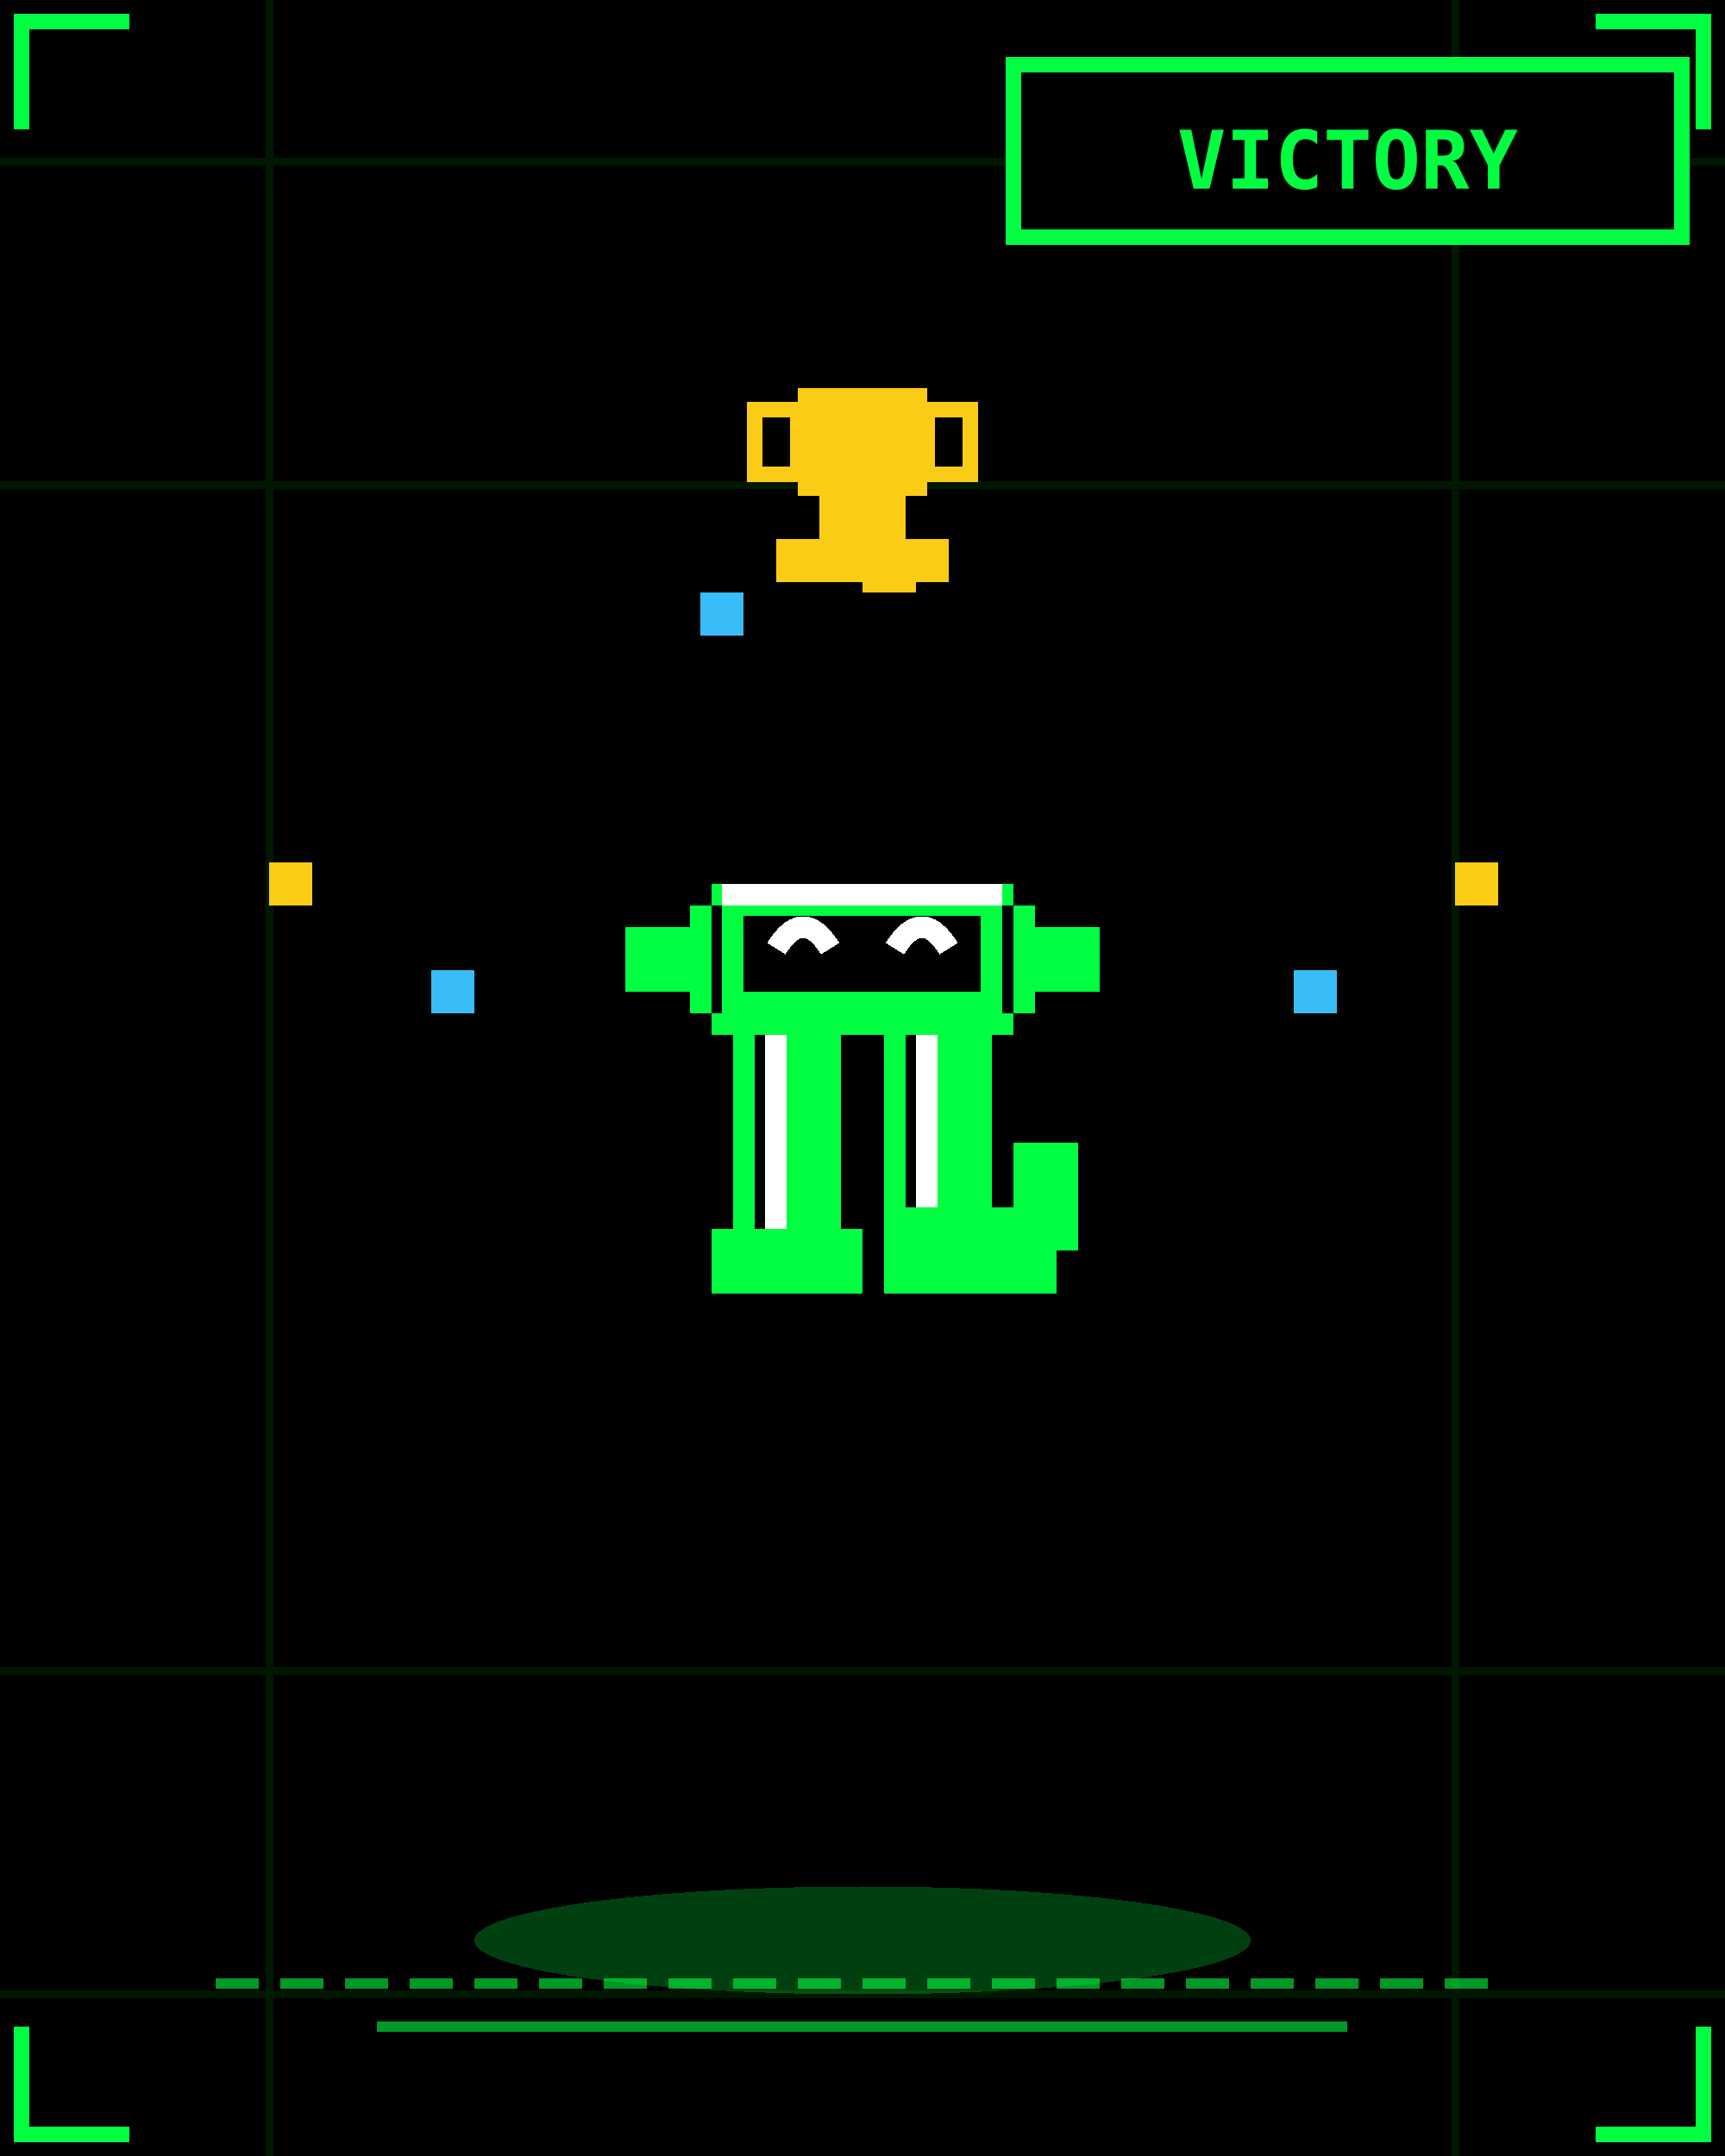
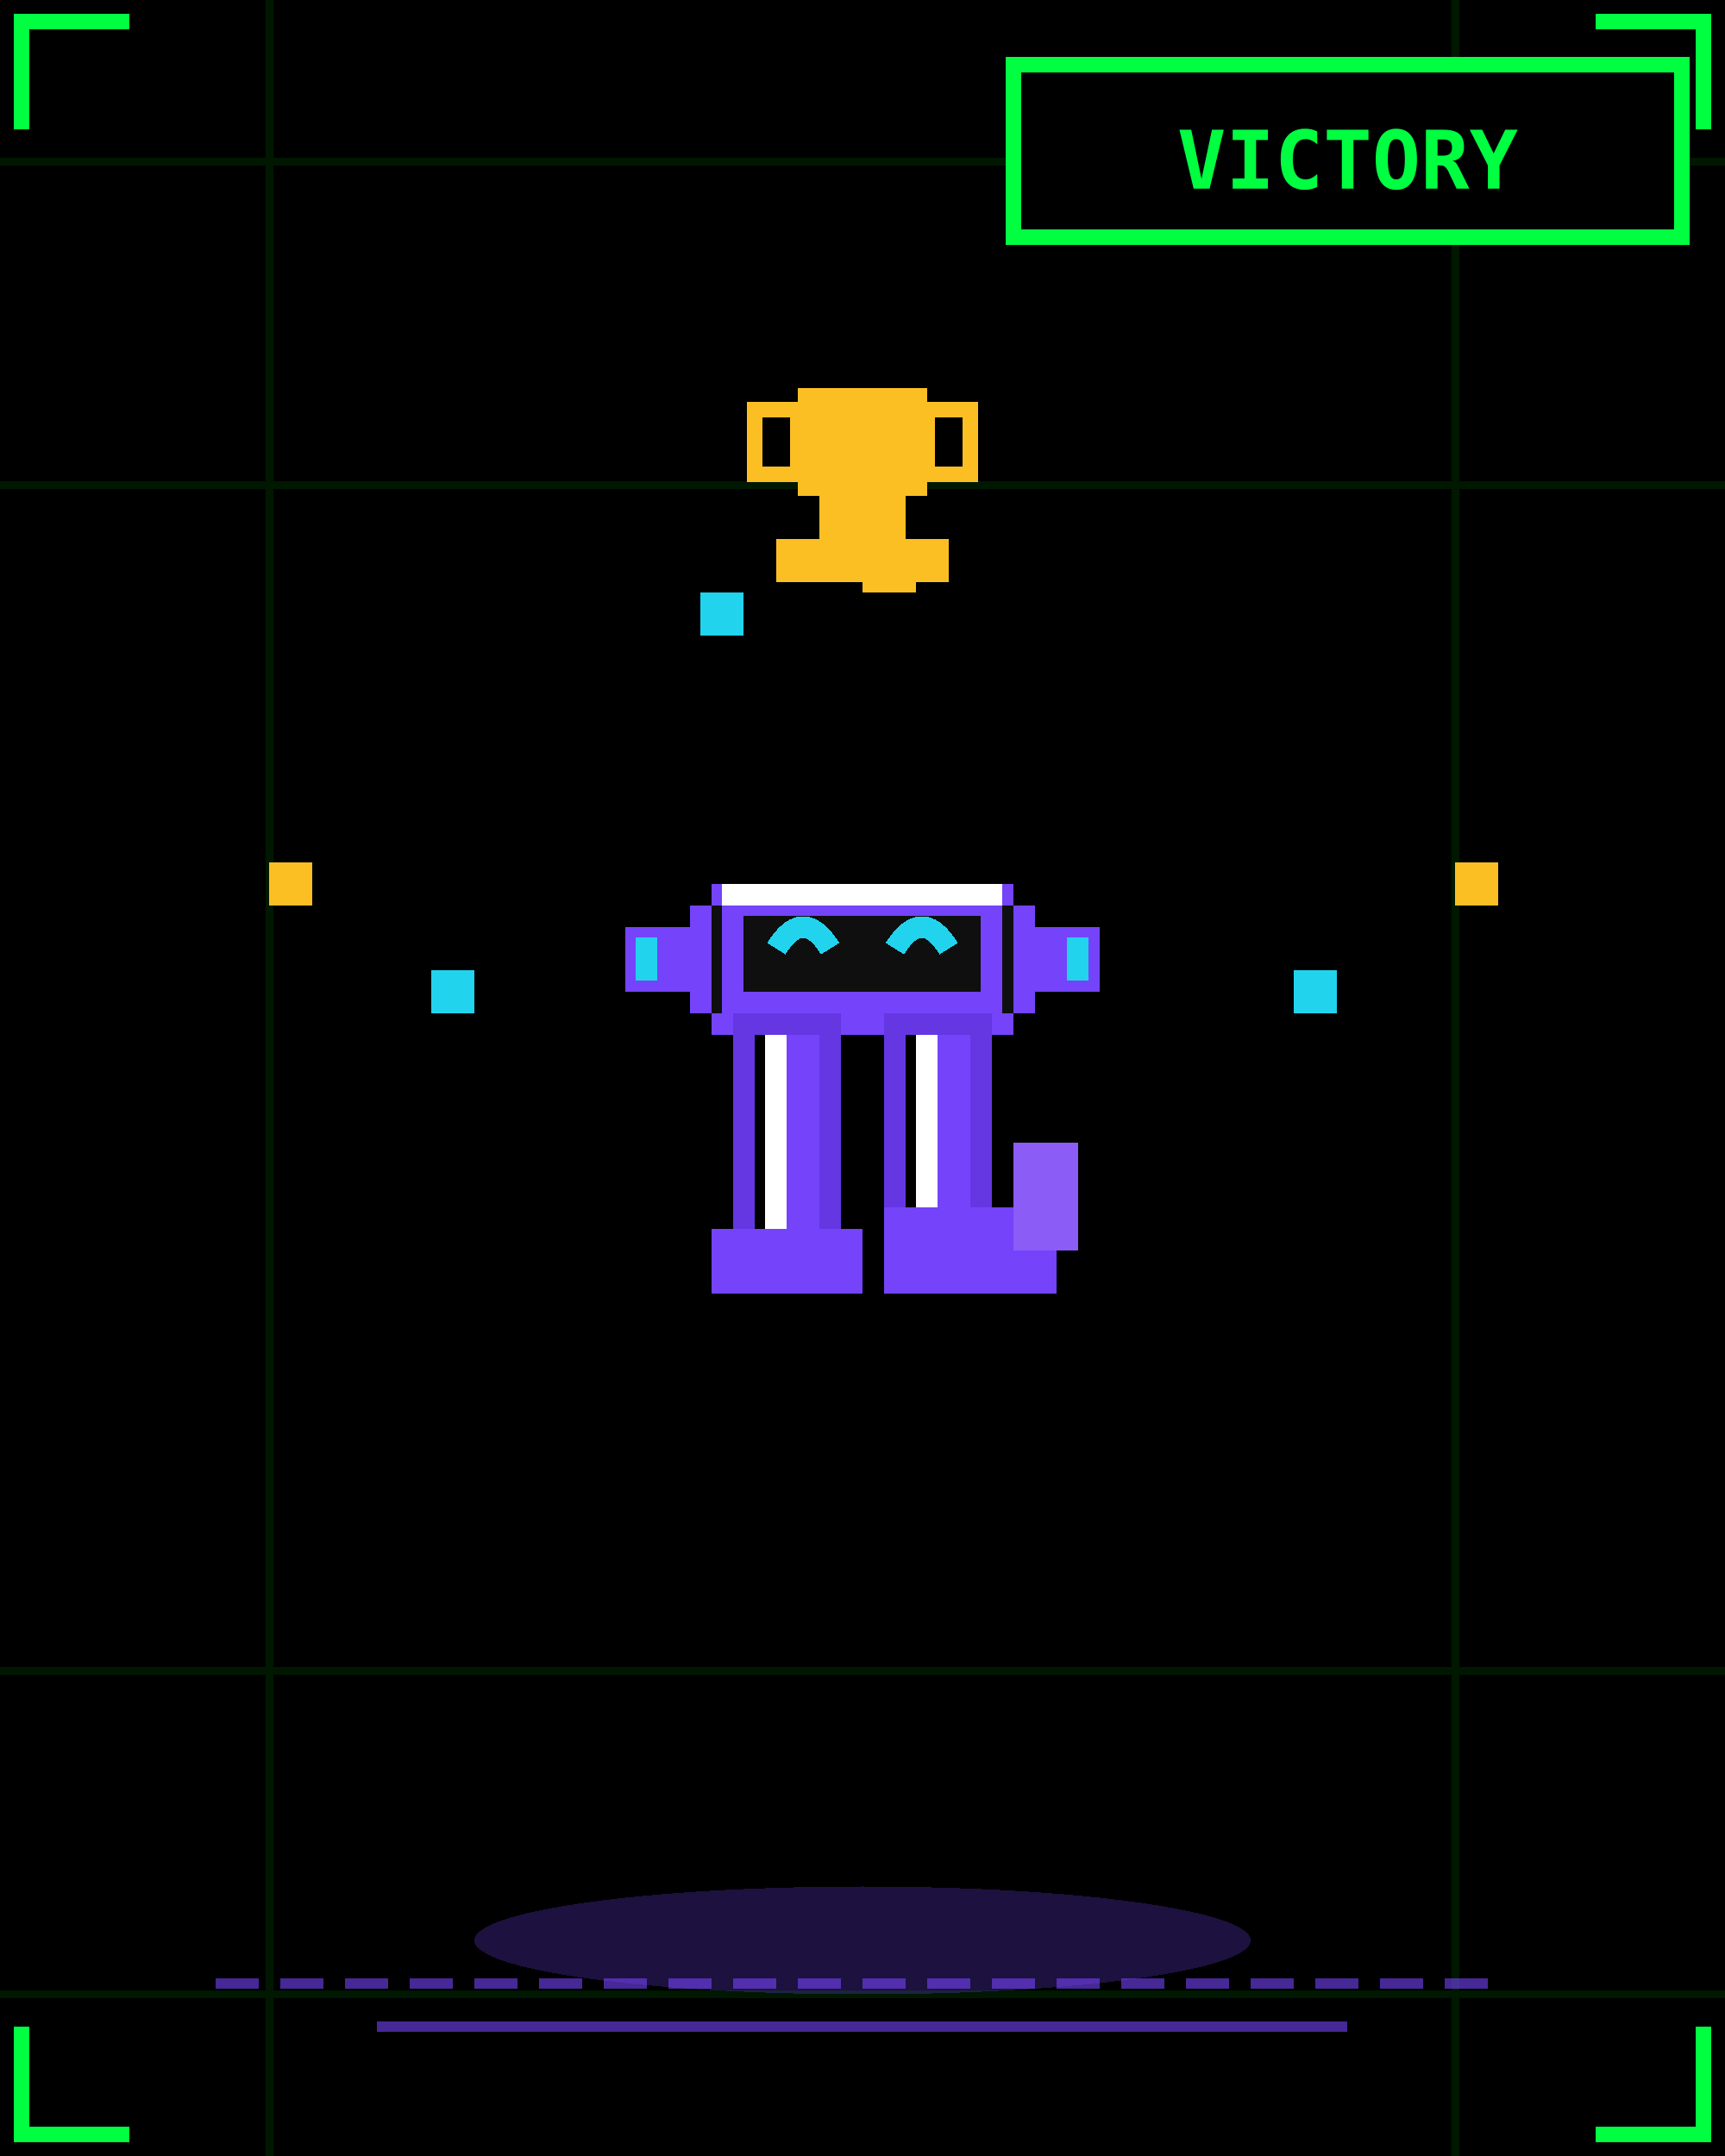
<svg xmlns="http://www.w3.org/2000/svg" viewBox="0 0 160 200" width="100%" height="100%" preserveAspectRatio="none" shape-rendering="crispEdges">
  <style>
    @keyframes victoryBounce { 0%, 100% { transform: translateY(0px); } 50% { transform: translateY(-8px); } }
    @keyframes sparkleFloat1 { 0% { opacity: 0; transform: translateY(10px) scale(0.6); } 50% { opacity: 1; transform: translateY(-40px) scale(1.1); } 100% { opacity: 0; transform: translateY(-70px) scale(0.6); } }
    @keyframes sparkleFloat2 { 0% { opacity: 0; transform: translateY(10px) scale(0.6); } 50% { opacity: 1; transform: translateY(-40px) scale(1.1); } 100% { opacity: 0; transform: translateY(-70px) scale(0.6); } }

    .mascot-victory { animation: victoryBounce 0.8s steps(4) infinite; transform-origin: 80px 100px; }
    .sparkle-1 { animation: sparkleFloat1 1.6s steps(6) infinite; }
    .sparkle-2 { animation: sparkleFloat2 1.6s steps(6) infinite 0.8s; }
  </style>
  <rect width="160" height="200" fill="#000000" />
  <g stroke="#003b00" stroke-width="0.75" opacity="0.4">
    <line x1="0" y1="15" x2="160" y2="15" />
    <line x1="0" y1="45" x2="160" y2="45" />
    <line x1="0" y1="155" x2="160" y2="155" />
    <line x1="0" y1="185" x2="160" y2="185" />
    <line x1="25" y1="0" x2="25" y2="200" />
    <line x1="135" y1="0" x2="135" y2="200" />
  </g>
  <g stroke="#00ff41" stroke-width="1.5" fill="none">
    <path d="M2,12 L2,2 L12,2" />
    <path d="M158,12 L158,2 L148,2" />
    <path d="M2,188 L2,198 L12,198" />
    <path d="M158,188 L158,198 L148,198" />
  </g>
  <g transform="translate(94, 6)">
    <rect width="62" height="16" fill="#000000" stroke="#00ff41" stroke-width="1.5" />
    <text x="31" y="11.5" font-family="'Fira Code', monospace" font-size="7.5" font-weight="900" fill="#00ff41" text-anchor="middle">VICTORY</text>
  </g>
-   <g class="sparkle-1" fill="#facc15" transform="translate(0, 80)">
+   <g class="sparkle-1" fill="#fbbf24" transform="translate(0, 80)">
    <rect x="25" y="0" width="4" height="4" />
    <rect x="135" y="0" width="4" height="4" />
    <rect x="80" y="-30" width="5" height="5" />
  </g>
-   <g class="sparkle-2" fill="#38bdf8" transform="translate(0, 90)">
+   <g class="sparkle-2" fill="#22d3ee" transform="translate(0, 90)">
    <rect x="40" y="0" width="4" height="4" />
    <rect x="120" y="0" width="4" height="4" />
    <rect x="65" y="-35" width="4" height="4" />
  </g>
-   <g transform="translate(70, 36)" fill="#facc15">
+   <g transform="translate(70, 36)" fill="#fbbf24">
    <rect x="4" y="0" width="12" height="10" />
    <rect x="6" y="10" width="8" height="4" />
    <rect x="2" y="14" width="16" height="4" />
-     <rect x="0" y="2" width="4" height="6" fill="none" stroke="#facc15" stroke-width="1.5" />
-     <rect x="16" y="2" width="4" height="6" fill="none" stroke="#facc15" stroke-width="1.5" />
+     <rect x="0" y="2" width="4" height="6" fill="none" stroke="#fbbf24" stroke-width="1.5" />
+     <rect x="16" y="2" width="4" height="6" fill="none" stroke="#fbbf24" stroke-width="1.5" />
  </g>
-   <g opacity="0.6" stroke="#00ff41" stroke-width="1">
+   <g opacity="0.6" stroke="#7443fa" stroke-width="1">
    <line x1="20" y1="184" x2="140" y2="184" stroke-dasharray="4,2" />
    <line x1="35" y1="188" x2="125" y2="188" />
  </g>
-   <ellipse cx="80" cy="180" rx="36" ry="5" fill="#00ff41" opacity="0.25" />
+   <ellipse cx="80" cy="180" rx="36" ry="5" fill="#7443fa" opacity="0.25" />
  <g class="mascot-victory">
-     <rect x="64" y="84" width="32" height="10" fill="#00ff41" />
-     <rect x="66" y="82" width="28" height="14" fill="#00ff41" />
-     <rect x="62" y="86" width="36" height="6" fill="#00ff41" />
-     <rect x="68" y="94" width="10" height="22" fill="#00ff41" />
-     <rect x="66" y="114" width="14" height="6" fill="#00ff41" />
-     <rect x="82" y="94" width="10" height="20" fill="#00ff41" />
-     <rect x="82" y="112" width="16" height="8" fill="#00ff41" />
-     <rect x="94" y="106" width="6" height="10" fill="#00ff41" />
+     <rect x="64" y="84" width="32" height="10" fill="#7443fa" />
+     <rect x="66" y="82" width="28" height="14" fill="#7443fa" />
+     <rect x="62" y="86" width="36" height="6" fill="#7443fa" />
+     <rect x="68" y="94" width="10" height="22" fill="#6437e3" />
+     <rect x="66" y="114" width="14" height="6" fill="#7443fa" />
+     <rect x="82" y="94" width="10" height="20" fill="#6437e3" />
+     <rect x="82" y="112" width="16" height="8" fill="#7443fa" />
+     <rect x="94" y="106" width="6" height="10" fill="#8b5cf6" />
    <rect x="70" y="96" width="6" height="18" fill="#000000" />
-     <rect x="71" y="96" width="5" height="18" fill="#00ff41" />
+     <rect x="71" y="96" width="5" height="18" fill="#7443fa" />
    <rect x="71" y="96" width="2" height="18" fill="#ffffff" />
    <rect x="84" y="96" width="6" height="16" fill="#000000" />
-     <rect x="85" y="96" width="5" height="16" fill="#00ff41" />
+     <rect x="85" y="96" width="5" height="16" fill="#7443fa" />
    <rect x="85" y="96" width="2" height="16" fill="#ffffff" />
-     <rect x="66" y="84" width="28" height="10" fill="#000000" />
-     <rect x="67" y="84" width="26" height="10" fill="#00ff41" />
+     <rect x="66" y="84" width="28" height="10" fill="#0f0f0f" />
+     <rect x="67" y="84" width="26" height="10" fill="#7443fa" />
    <rect x="67" y="82" width="26" height="2" fill="#ffffff" />
-     <rect x="69" y="85" width="22" height="7" fill="#000000" />
-     <path d="M72,88 Q74.5,84 77,88" stroke="#ffffff" stroke-width="2" fill="none" />
-     <path d="M83,88 Q85.5,84 88,88" stroke="#ffffff" stroke-width="2" fill="none" />
-     <g fill="#00ff41">
+     <rect x="69" y="85" width="22" height="7" fill="#0f0f0f" />
+     <path d="M72,88 Q74.5,84 77,88" stroke="#22d3ee" stroke-width="2" fill="none" />
+     <path d="M83,88 Q85.5,84 88,88" stroke="#22d3ee" stroke-width="2" fill="none" />
+     <g fill="#7443fa">
      <rect x="58" y="86" width="4" height="6" />
+       <rect x="59" y="87" width="2" height="4" fill="#22d3ee" />
      <rect x="98" y="86" width="4" height="6" />
+       <rect x="99" y="87" width="2" height="4" fill="#22d3ee" />
    </g>
  </g>
</svg>
